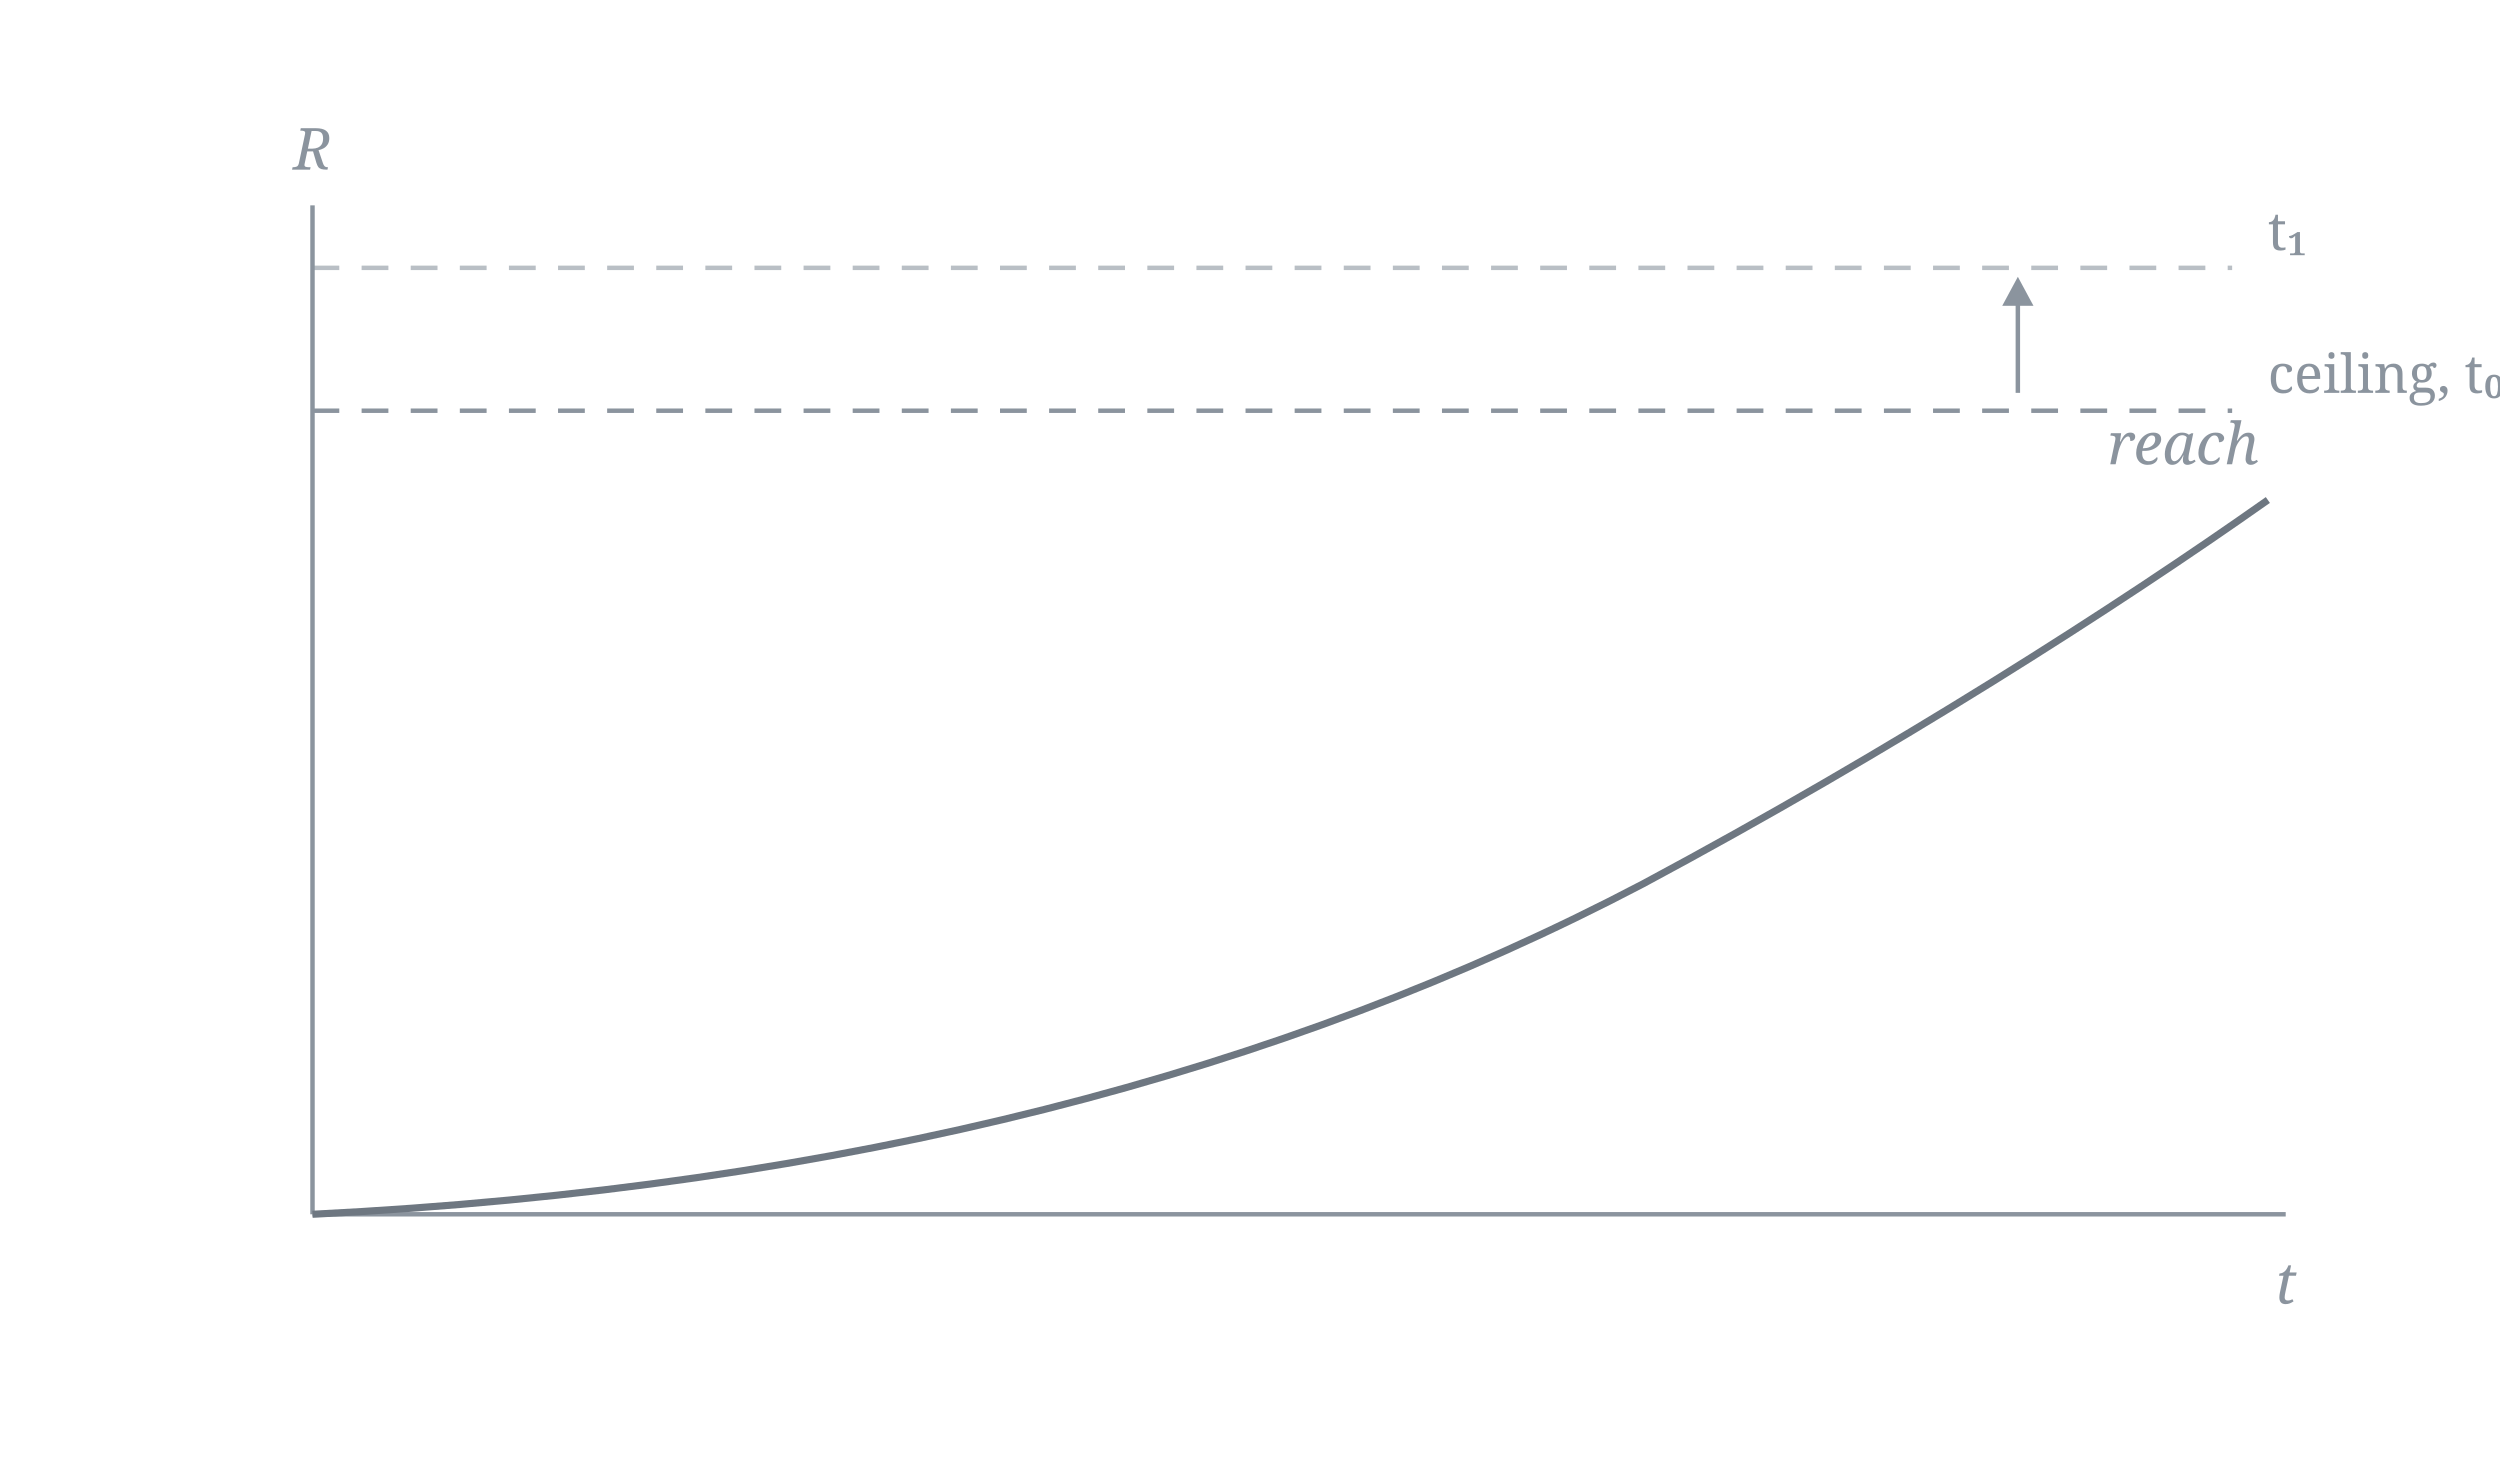
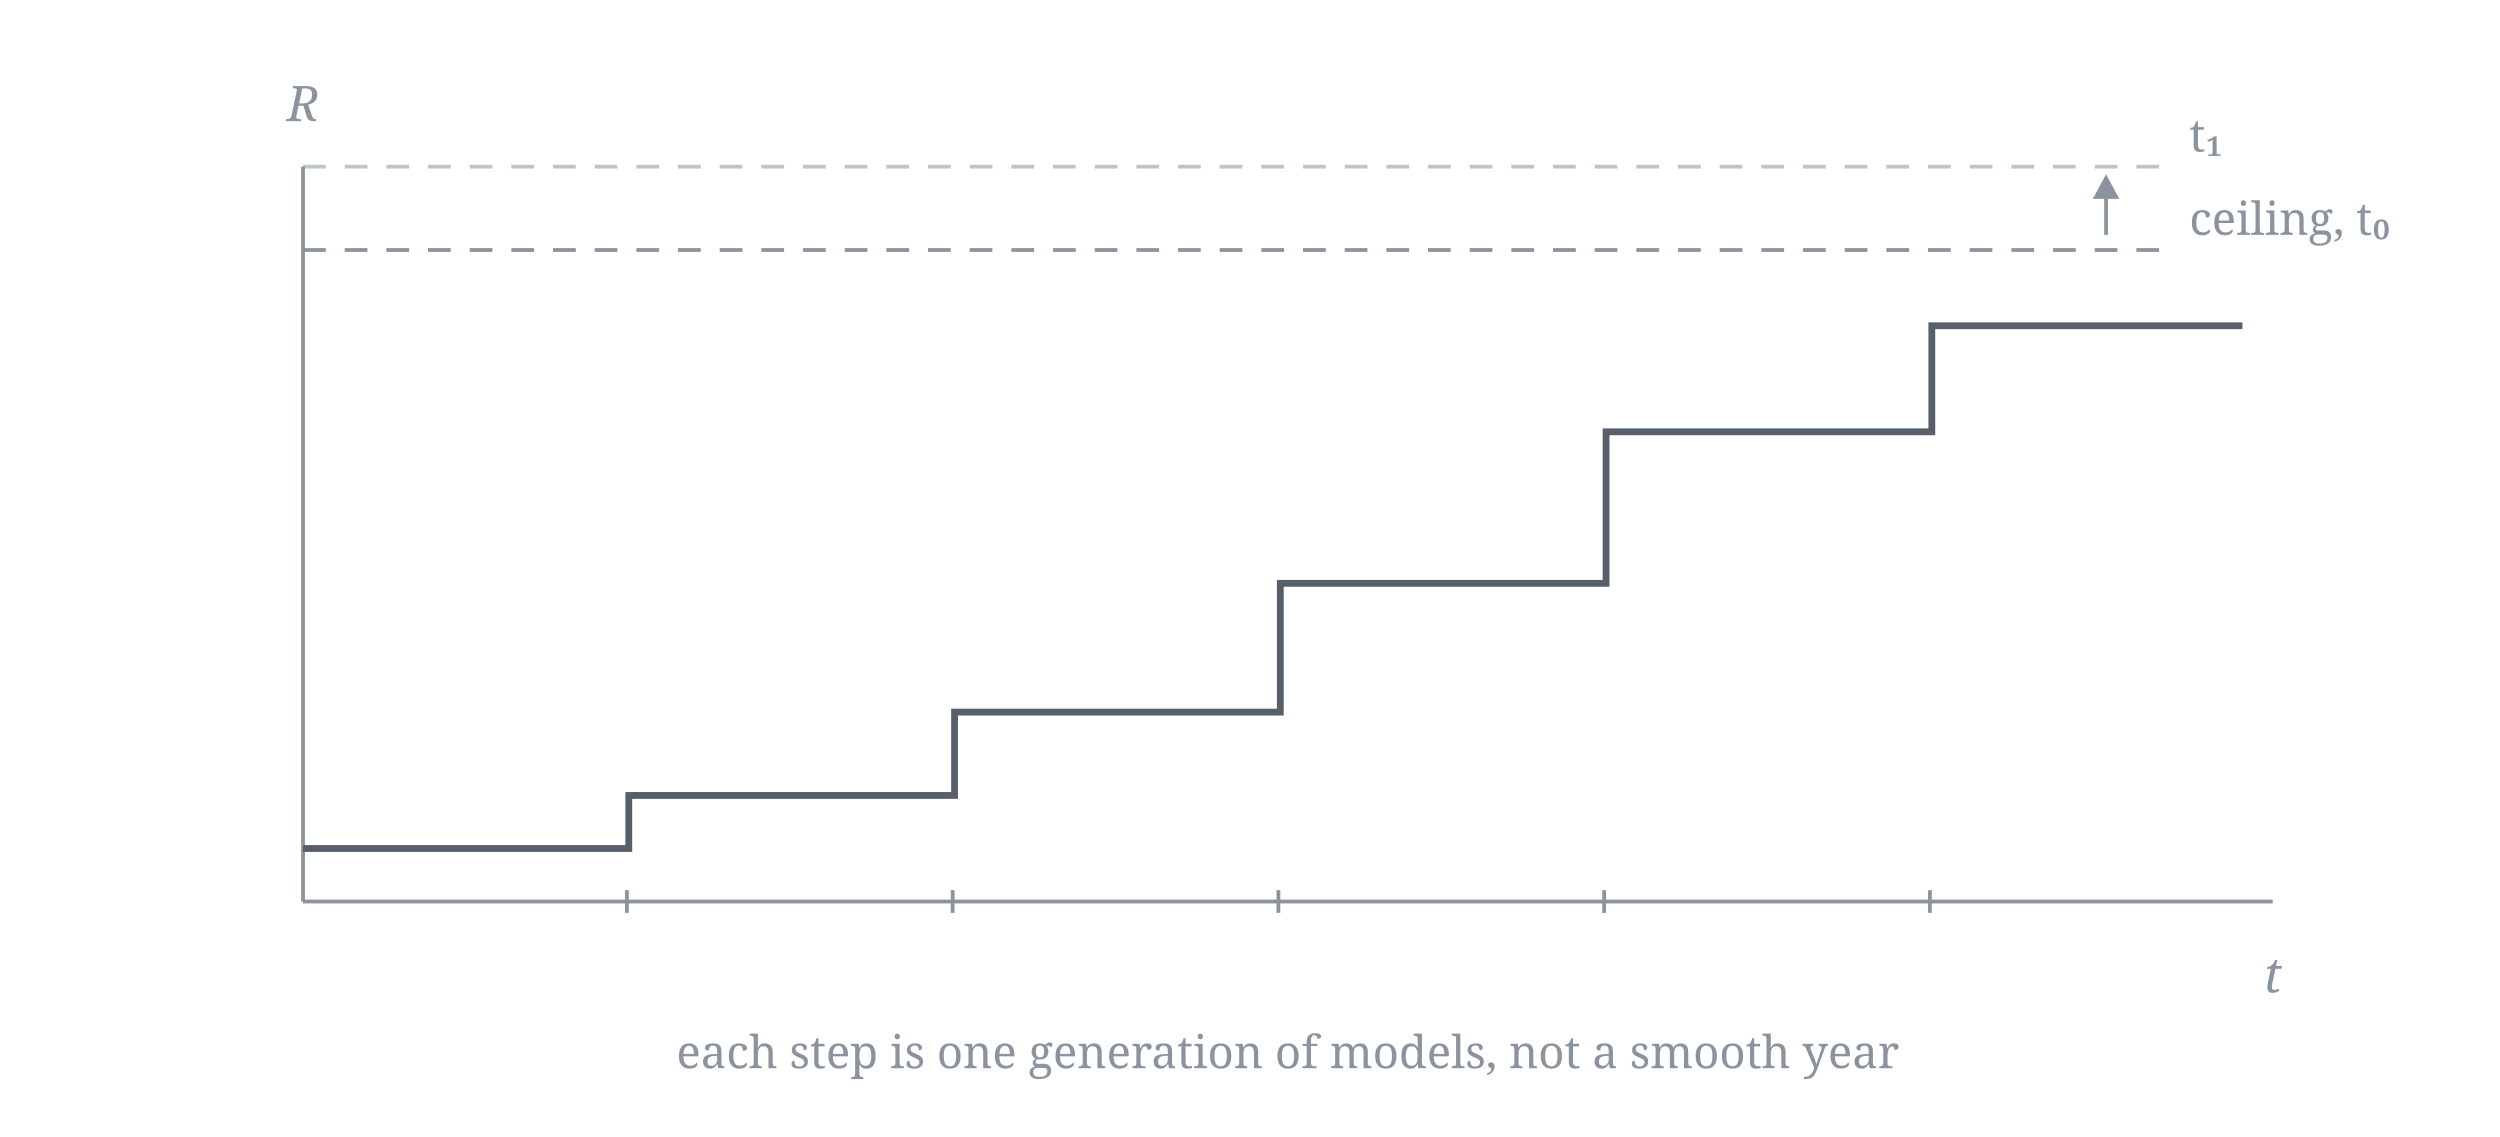
- <svg xmlns="http://www.w3.org/2000/svg" viewBox="0 0 560 330" width="560" height="330" role="img" aria-label="Context reach rising over time beneath a ceiling that shifts upward">
-   <line x1="70" y1="46" x2="70" y2="272" stroke="#8b949e" stroke-width="1" />
-   <line x1="70" y1="272" x2="512" y2="272" stroke="#8b949e" stroke-width="1" />
-   <line x1="70" y1="92" x2="500" y2="92" stroke="#8b949e" stroke-width="1" stroke-dasharray="6 5" />
-   <line x1="70" y1="60" x2="500" y2="60" stroke="#8b949e" stroke-width="1" stroke-dasharray="6 5" opacity="0.6" />
-   <path d="M452 88 L452 66" stroke="#8b949e" stroke-width="1" />
-   <path d="M452 62 l-3.5 6.5 l7 0 Z" fill="#8b949e" />
-   <path d="M70 272 C190 266, 288 240, 368 198 C424 168, 474 136, 508 112" fill="none" stroke="#6e7781" stroke-width="1.6" />
-   <text x="506" y="104" font-family="Georgia, serif" font-size="13" font-style="italic" fill="#8b949e" text-anchor="end">reach</text>
-   <text x="508" y="88" font-family="Georgia, serif" font-size="12" fill="#8b949e">ceiling, t₀</text>
-   <text x="508" y="56" font-family="Georgia, serif" font-size="12" fill="#8b949e">t₁</text>
-   <text x="70" y="38" font-family="Georgia, serif" font-size="13" font-style="italic" fill="#8b949e" text-anchor="middle">R</text>
-   <text x="512" y="292" font-family="Georgia, serif" font-size="13" font-style="italic" fill="#8b949e" text-anchor="middle">t</text>
+ <svg xmlns="http://www.w3.org/2000/svg" viewBox="0 0 660 300" width="660" height="300" role="img" aria-label="Context reach rising in steps beneath a ceiling that shifts upward">
+   <line x1="80" y1="44" x2="80" y2="238" stroke="#8b949e" stroke-width="1" />
+   <line x1="80" y1="238" x2="600" y2="238" stroke="#8b949e" stroke-width="1" />
+   <line x1="80" y1="66" x2="574" y2="66" stroke="#8b949e" stroke-width="1" stroke-dasharray="6 5" />
+   <line x1="80" y1="44" x2="574" y2="44" stroke="#8b949e" stroke-width="1" stroke-dasharray="6 5" opacity="0.55" />
+   <path d="M556 62 L556 50" stroke="#8b949e" stroke-width="1" />
+   <path d="M556 46 l-3.5 6.5 l7 0 Z" fill="#8b949e" />
+   <path d="M80 224 H166 V210 H252 V188 H338 V154 H424 V114 H510 V86 H592" fill="none" stroke="#57606a" stroke-width="1.8" stroke-linejoin="miter" />
+   <g fill="#8b949e">
+     <rect x="165" y="235" width="1" height="6" />
+     <rect x="251" y="235" width="1" height="6" />
+     <rect x="337" y="235" width="1" height="6" />
+     <rect x="423" y="235" width="1" height="6" />
+     <rect x="509" y="235" width="1" height="6" />
+   </g>
+   <text x="578" y="62" font-family="Georgia, serif" font-size="12" fill="#8b949e">ceiling, t₀</text>
+   <text x="578" y="40" font-family="Georgia, serif" font-size="12" fill="#8b949e">t₁</text>
+   <text x="80" y="32" font-family="Georgia, serif" font-size="13" font-style="italic" fill="#8b949e" text-anchor="middle">R</text>
+   <text x="600" y="262" font-family="Georgia, serif" font-size="13" font-style="italic" fill="#8b949e" text-anchor="middle">t</text>
+   <text x="340" y="282" font-family="Georgia, serif" font-size="12" fill="#8b949e" text-anchor="middle">each step is one generation of models, not a smooth year</text>
</svg>
